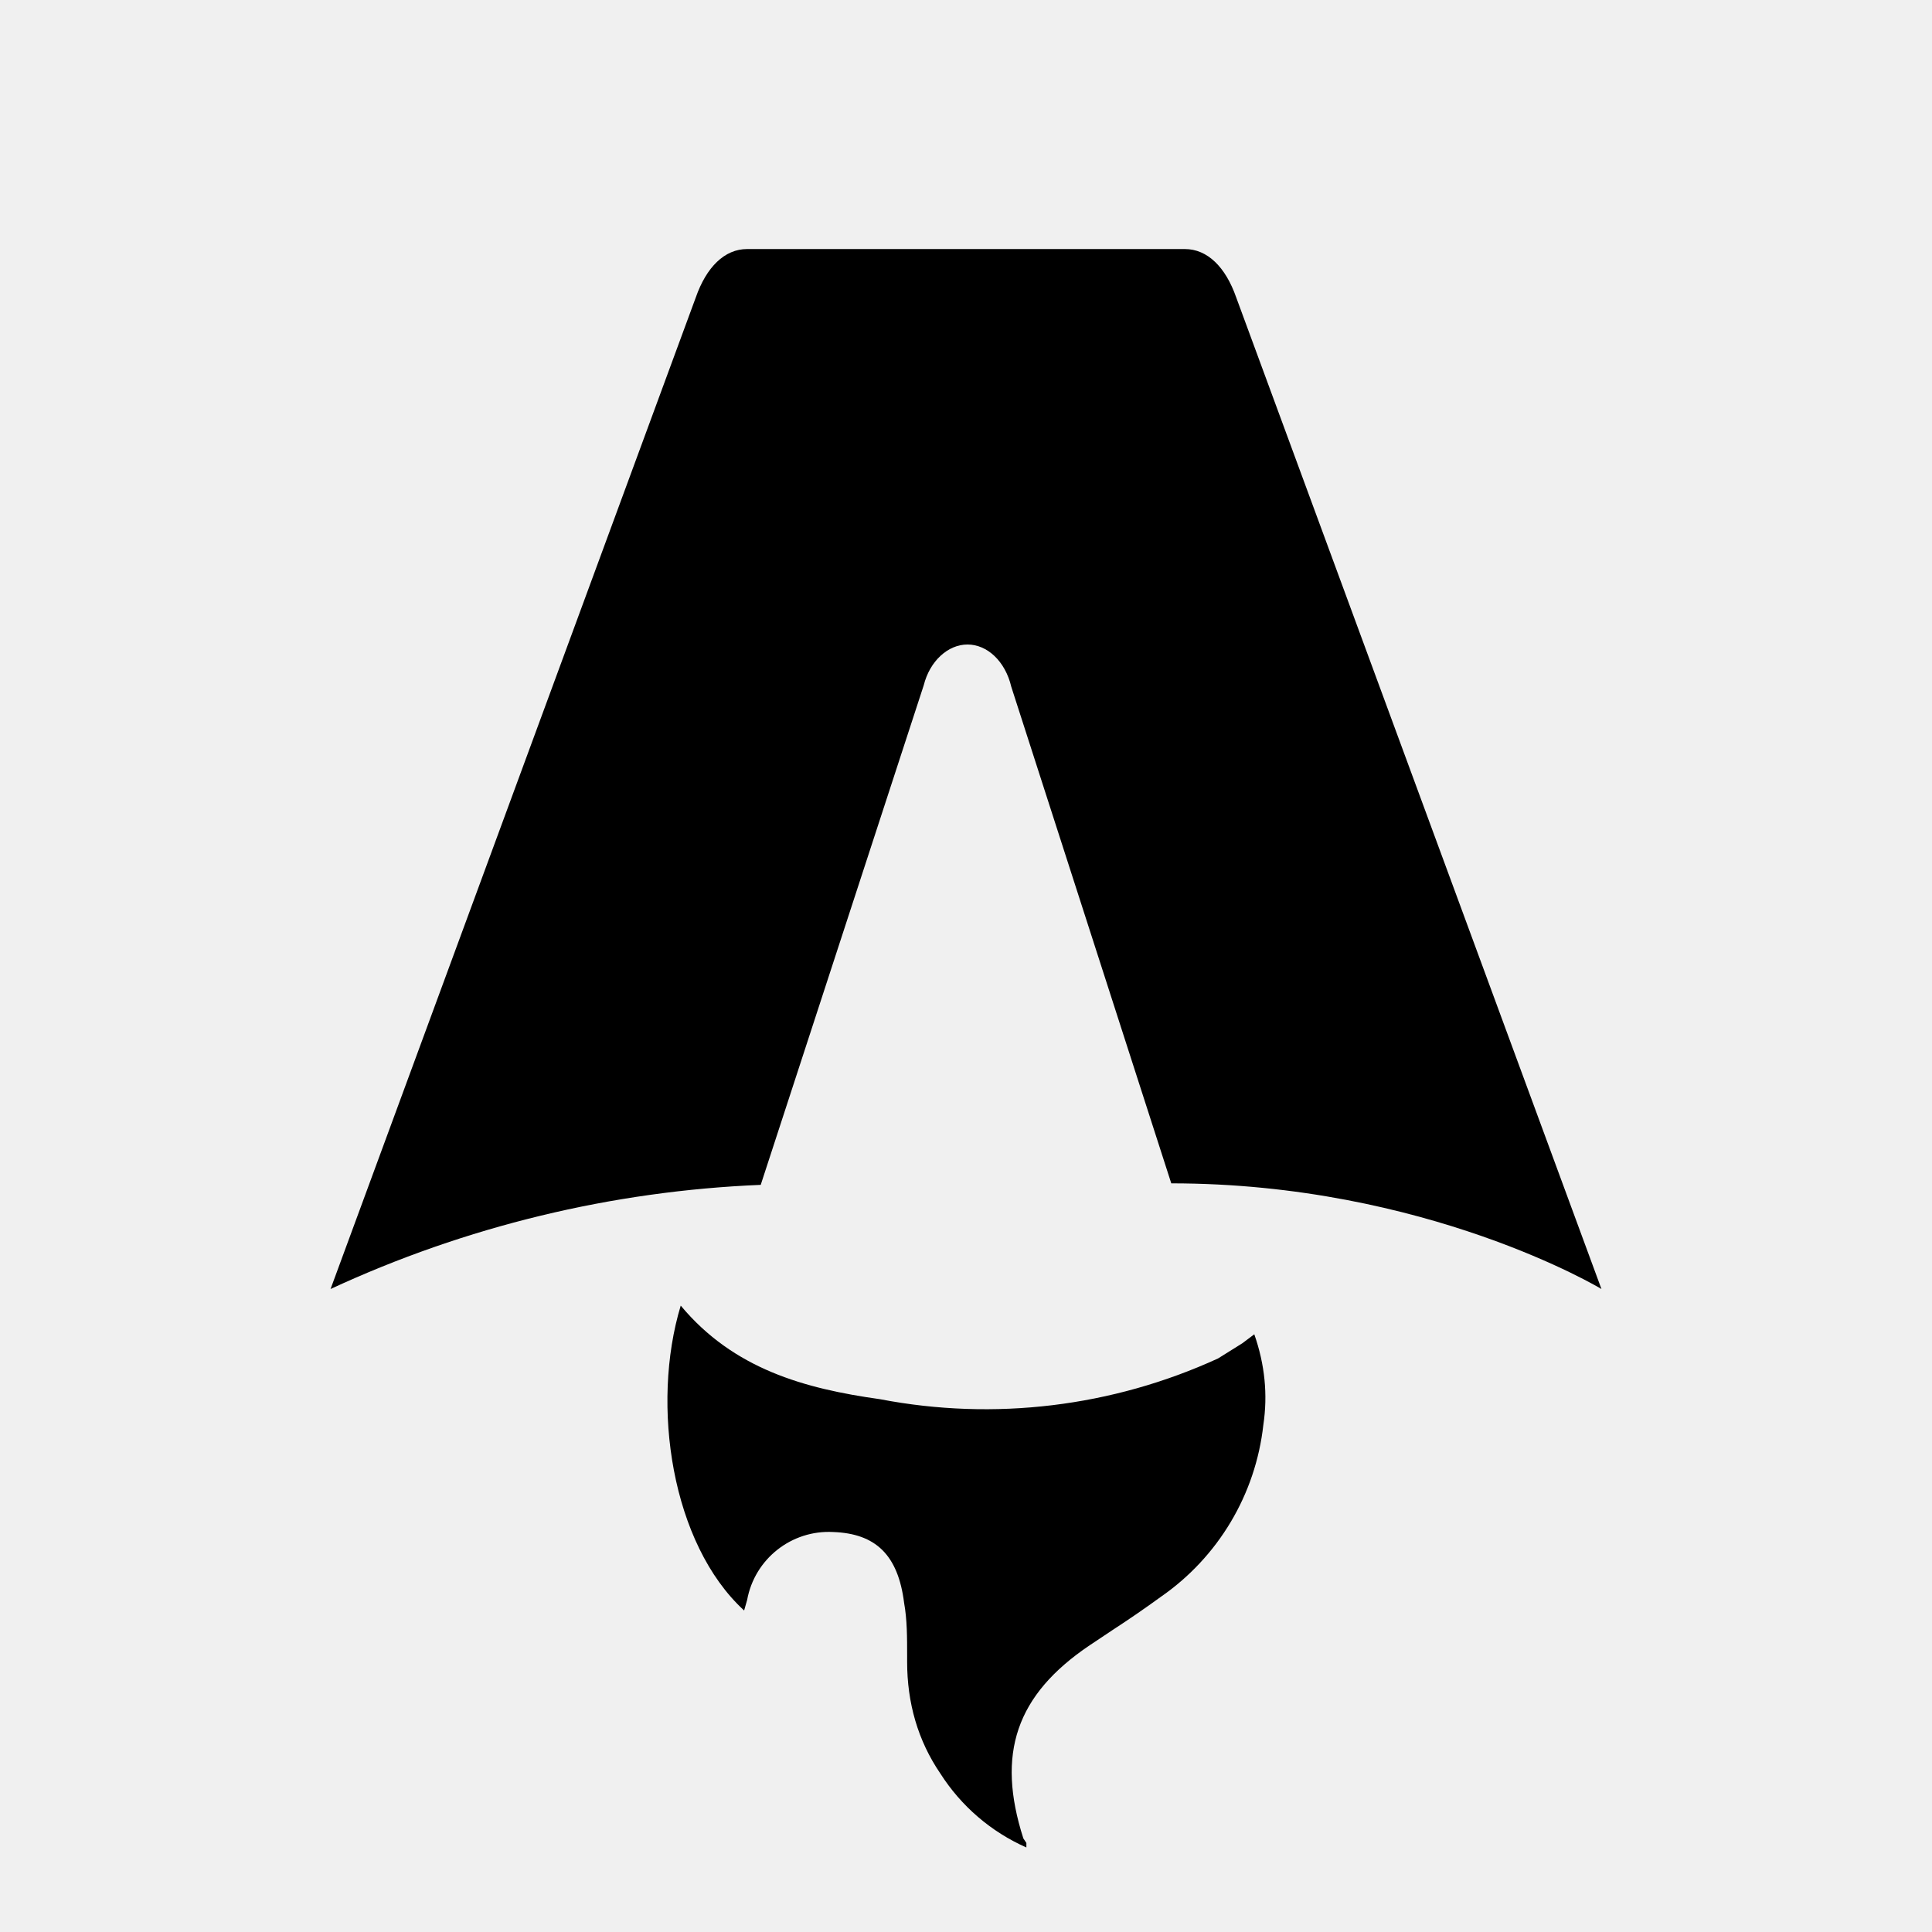
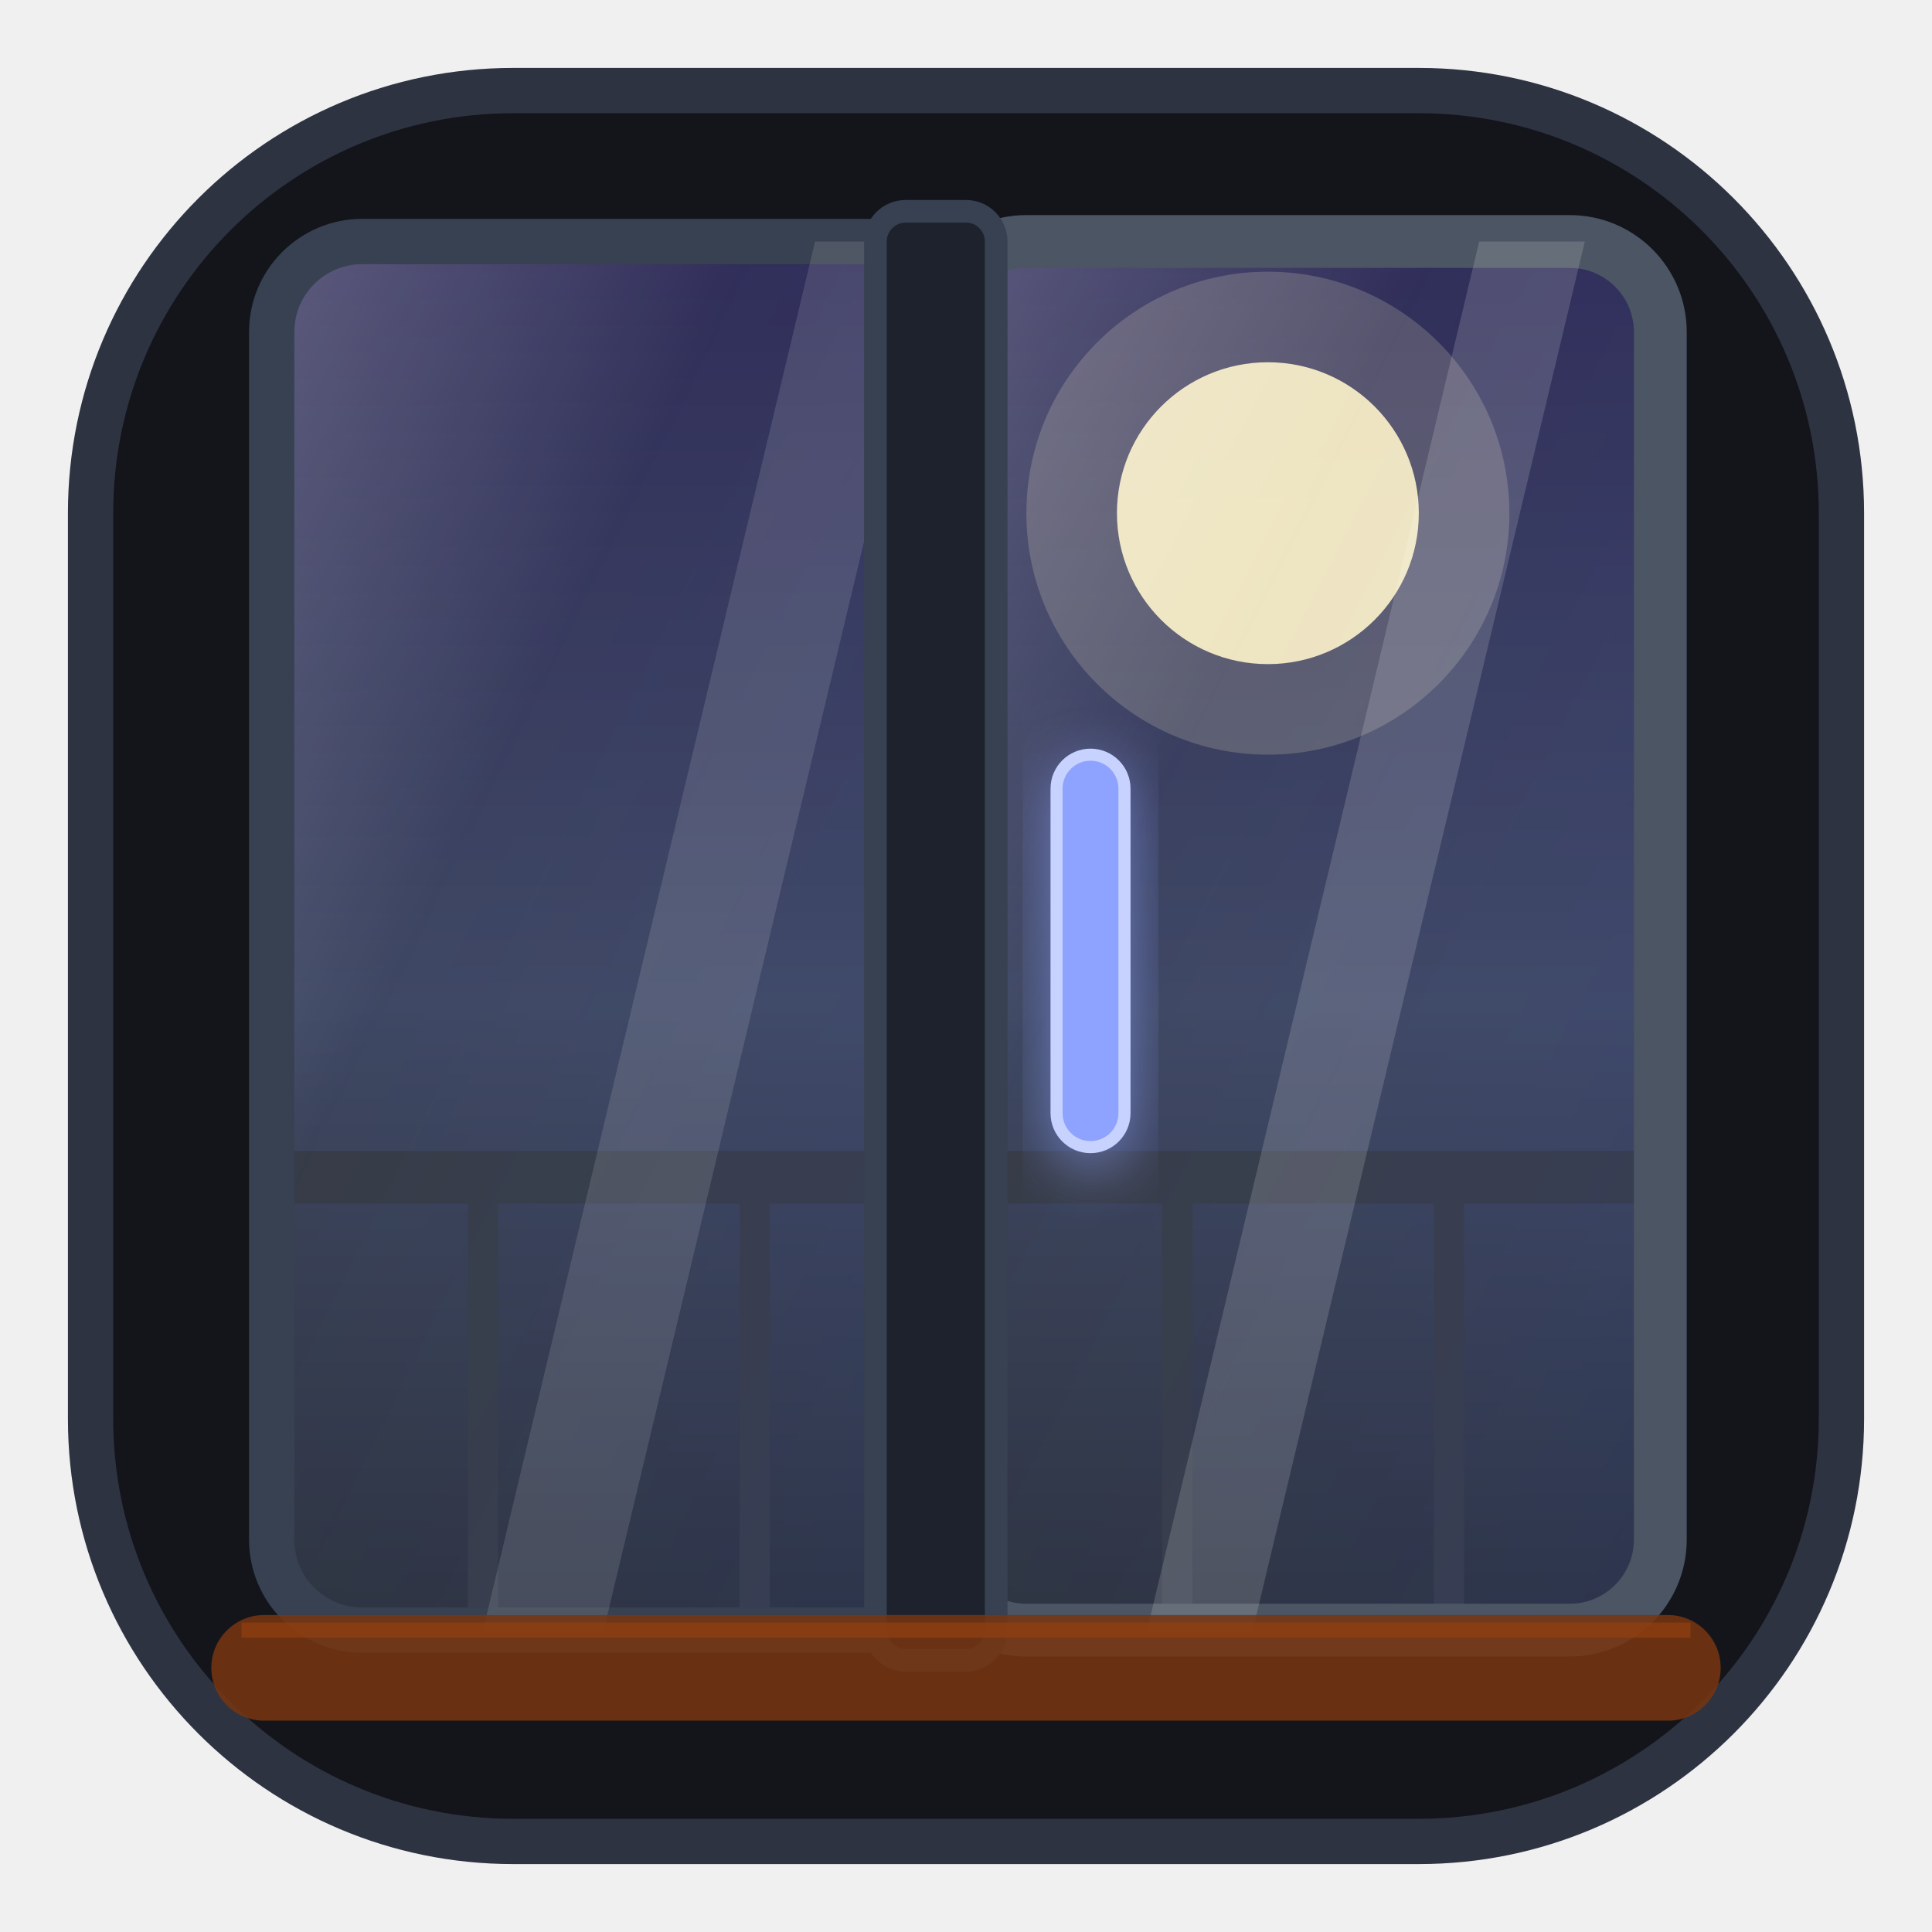
- <svg xmlns="http://www.w3.org/2000/svg" fill="none" viewBox="0 0 128 128">
-   <path d="M50.4 78.5a75.1 75.1 0 0 0-28.5 6.9l24.2-65.7c.7-2 1.9-3.2 3.4-3.2h29c1.5 0 2.7 1.2 3.4 3.2l24.2 65.7s-11.6-7-28.5-7L67 45.5c-.4-1.7-1.6-2.8-2.9-2.8-1.3 0-2.5 1.1-2.9 2.7L50.4 78.5Zm-1.1 28.2Zm-4.2-20.2c-2 6.6-.6 15.8 4.2 20.2a17.5 17.5 0 0 1 .2-.7 5.5 5.5 0 0 1 5.7-4.5c2.8.1 4.3 1.5 4.7 4.7.2 1.1.2 2.3.2 3.5v.4c0 2.7.7 5.2 2.2 7.4a13 13 0 0 0 5.7 4.9v-.3l-.2-.3c-1.8-5.6-.5-9.5 4.4-12.8l1.5-1a73 73 0 0 0 3.2-2.2 16 16 0 0 0 6.8-11.4c.3-2 .1-4-.6-6l-.8.6-1.6 1a37 37 0 0 1-22.4 2.7c-5-.7-9.7-2-13.2-6.2Z" />
-   <style>
-         path { fill: #000; }
-         @media (prefers-color-scheme: dark) {
-             path { fill: #FFF; }
-         }
-     </style>
+ <svg xmlns="http://www.w3.org/2000/svg" viewBox="0 0 128 128" width="100%" height="100%">
+   <defs>
+     <linearGradient id="doorSky" x1="0%" y1="0%" x2="0%" y2="100%">
+       <stop offset="0%" stop-color="#1e1b4b" />
+       <stop offset="55%" stop-color="#2e3856" />
+       <stop offset="100%" stop-color="#1a202c" />
+     </linearGradient>
+     <linearGradient id="glassSheen" x1="0%" y1="0%" x2="100%" y2="100%">
+       <stop offset="0%" stop-color="#ffffff" stop-opacity="0.28" />
+       <stop offset="35%" stop-color="#ffffff" stop-opacity="0.08" />
+       <stop offset="100%" stop-color="#8ea2ff" stop-opacity="0.15" />
+     </linearGradient>
+     <filter id="handleGlow" x="-50%" y="-50%" width="200%" height="200%">
+       <feDropShadow dx="0" dy="1" stdDeviation="2" flood-color="#8ea2ff" flood-opacity="0.6" />
+     </filter>
+   </defs>
+   <rect x="6" y="6" width="116" height="116" rx="28" fill="#13151b" stroke="#2e3342" stroke-width="3" />
+   <rect x="18" y="16" width="92" height="92" rx="8" fill="url(#doorSky)" />
+   <circle cx="84" cy="34" r="10" fill="#fef3c7" opacity="0.9" />
+   <circle cx="84" cy="34" r="16" fill="#fef3c7" opacity="0.18" />
+   <line x1="18" y1="78" x2="110" y2="78" stroke="#252b38" stroke-width="3.5" />
+   <line x1="32" y1="78" x2="32" y2="108" stroke="#252b38" stroke-width="2" />
+   <line x1="50" y1="78" x2="50" y2="108" stroke="#252b38" stroke-width="2" />
+   <line x1="78" y1="78" x2="78" y2="108" stroke="#252b38" stroke-width="2" />
+   <line x1="96" y1="78" x2="96" y2="108" stroke="#252b38" stroke-width="2" />
+   <rect x="18" y="16" width="46" height="92" rx="6" fill="url(#glassSheen)" stroke="#374151" stroke-width="3" />
+   <rect x="62" y="16" width="48" height="92" rx="6" fill="url(#glassSheen)" stroke="#4b5563" stroke-width="3.5" />
+   <path d="M 32,108 L 54,16 L 62,16 L 40,108 Z" fill="#ffffff" opacity="0.12" />
+   <path d="M 76,108 L 98,16 L 105,16 L 83,108 Z" fill="#ffffff" opacity="0.15" />
+   <rect x="58" y="14" width="8" height="96" rx="2" fill="#1e222d" stroke="#374151" stroke-width="1.5" />
+   <rect x="70" y="50" width="4.5" height="26" rx="2.25" fill="#8ea2ff" filter="url(#handleGlow)" stroke="#c7d2fe" stroke-width="0.8" />
+   <rect x="14" y="107" width="100" height="7" rx="3.5" fill="#78350f" opacity="0.85" />
+   <line x1="16" y1="108" x2="112" y2="108" stroke="#92400e" stroke-width="1" opacity="0.7" />
</svg>
